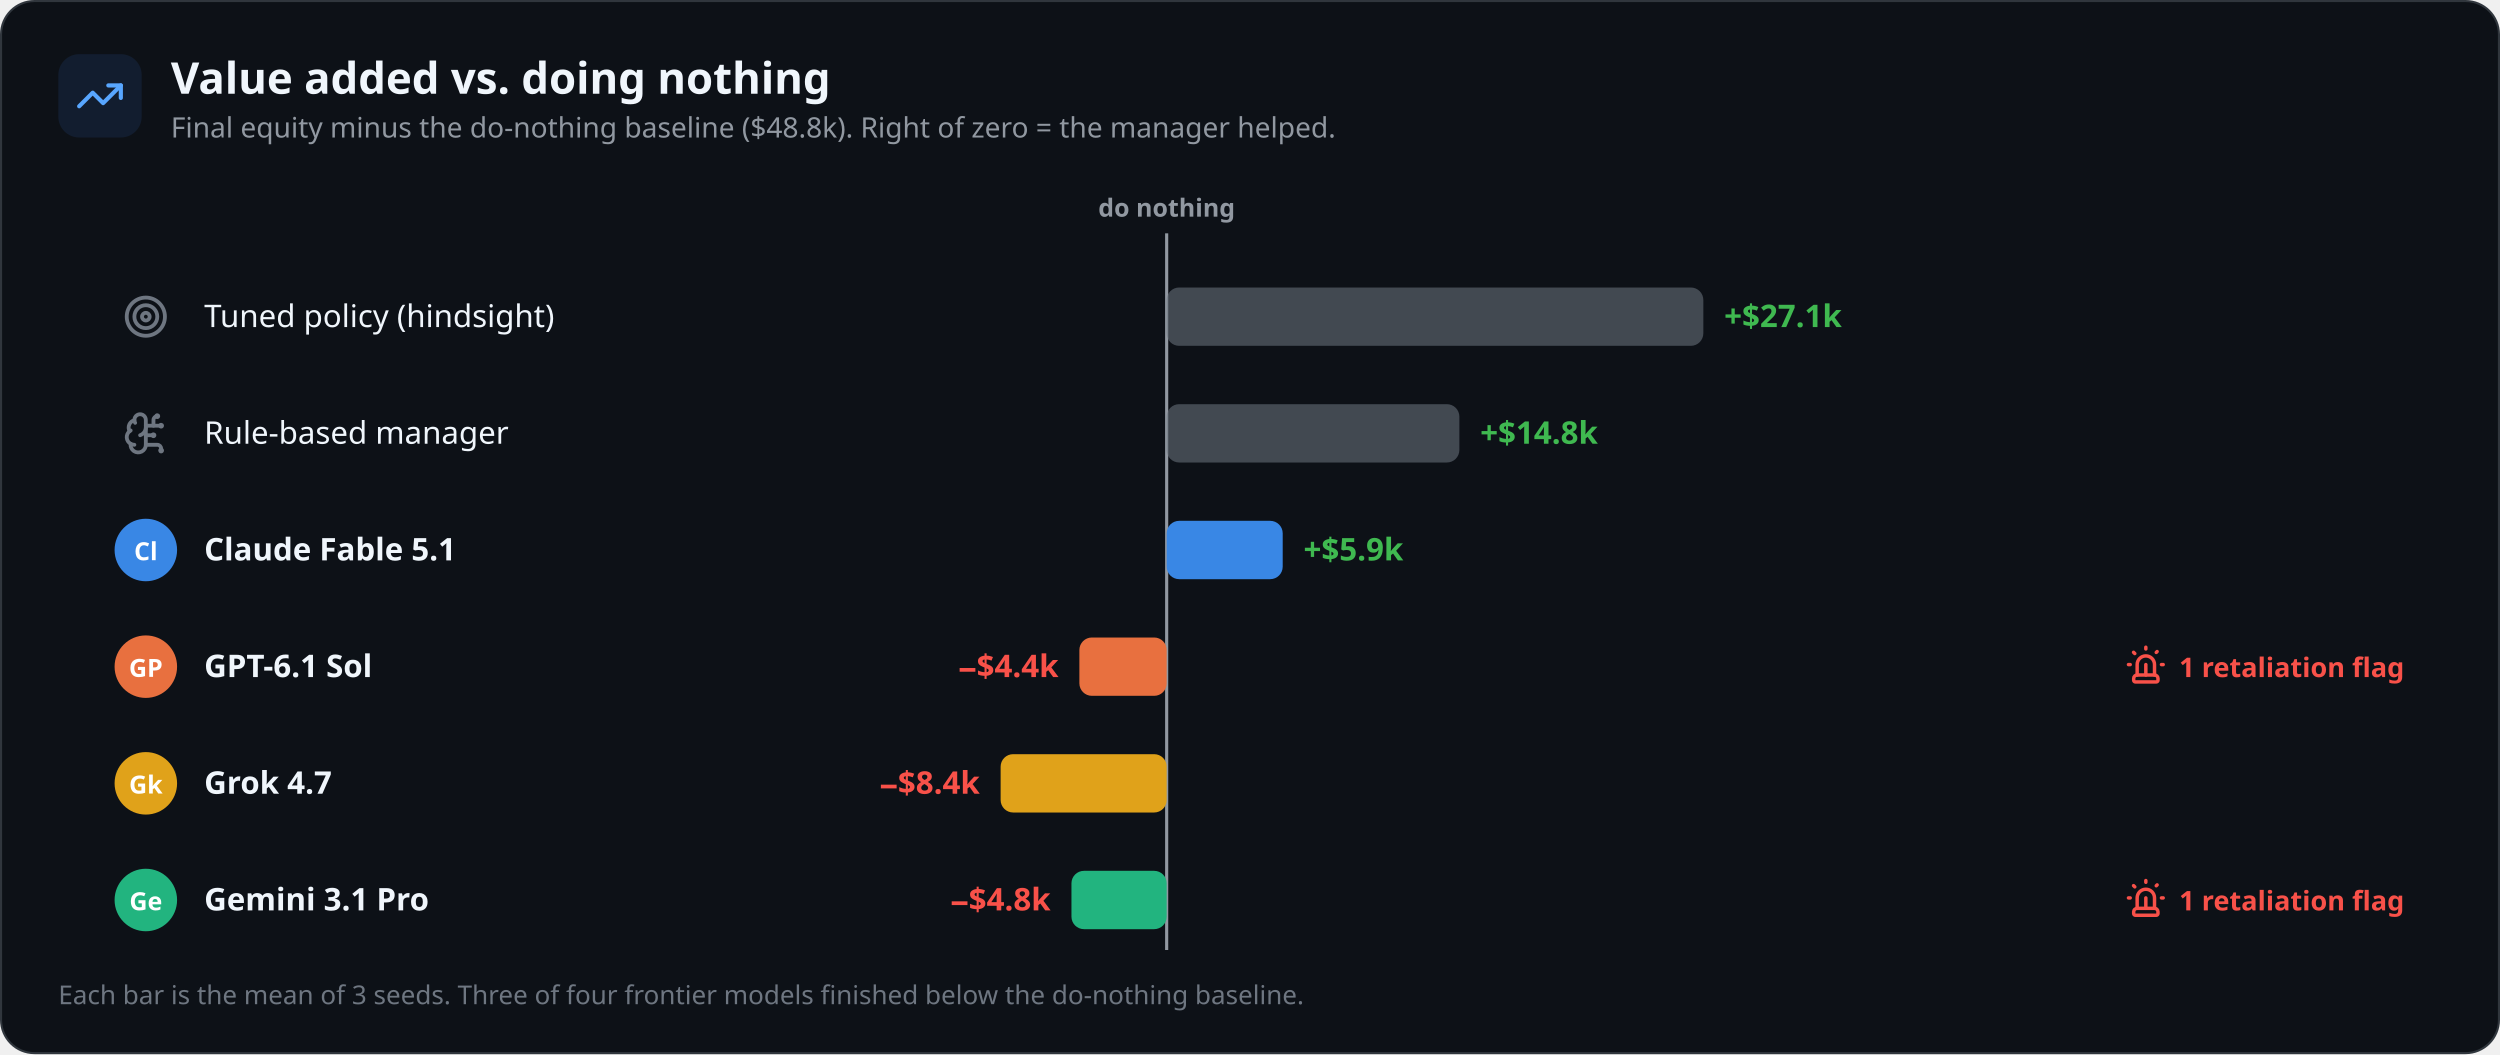
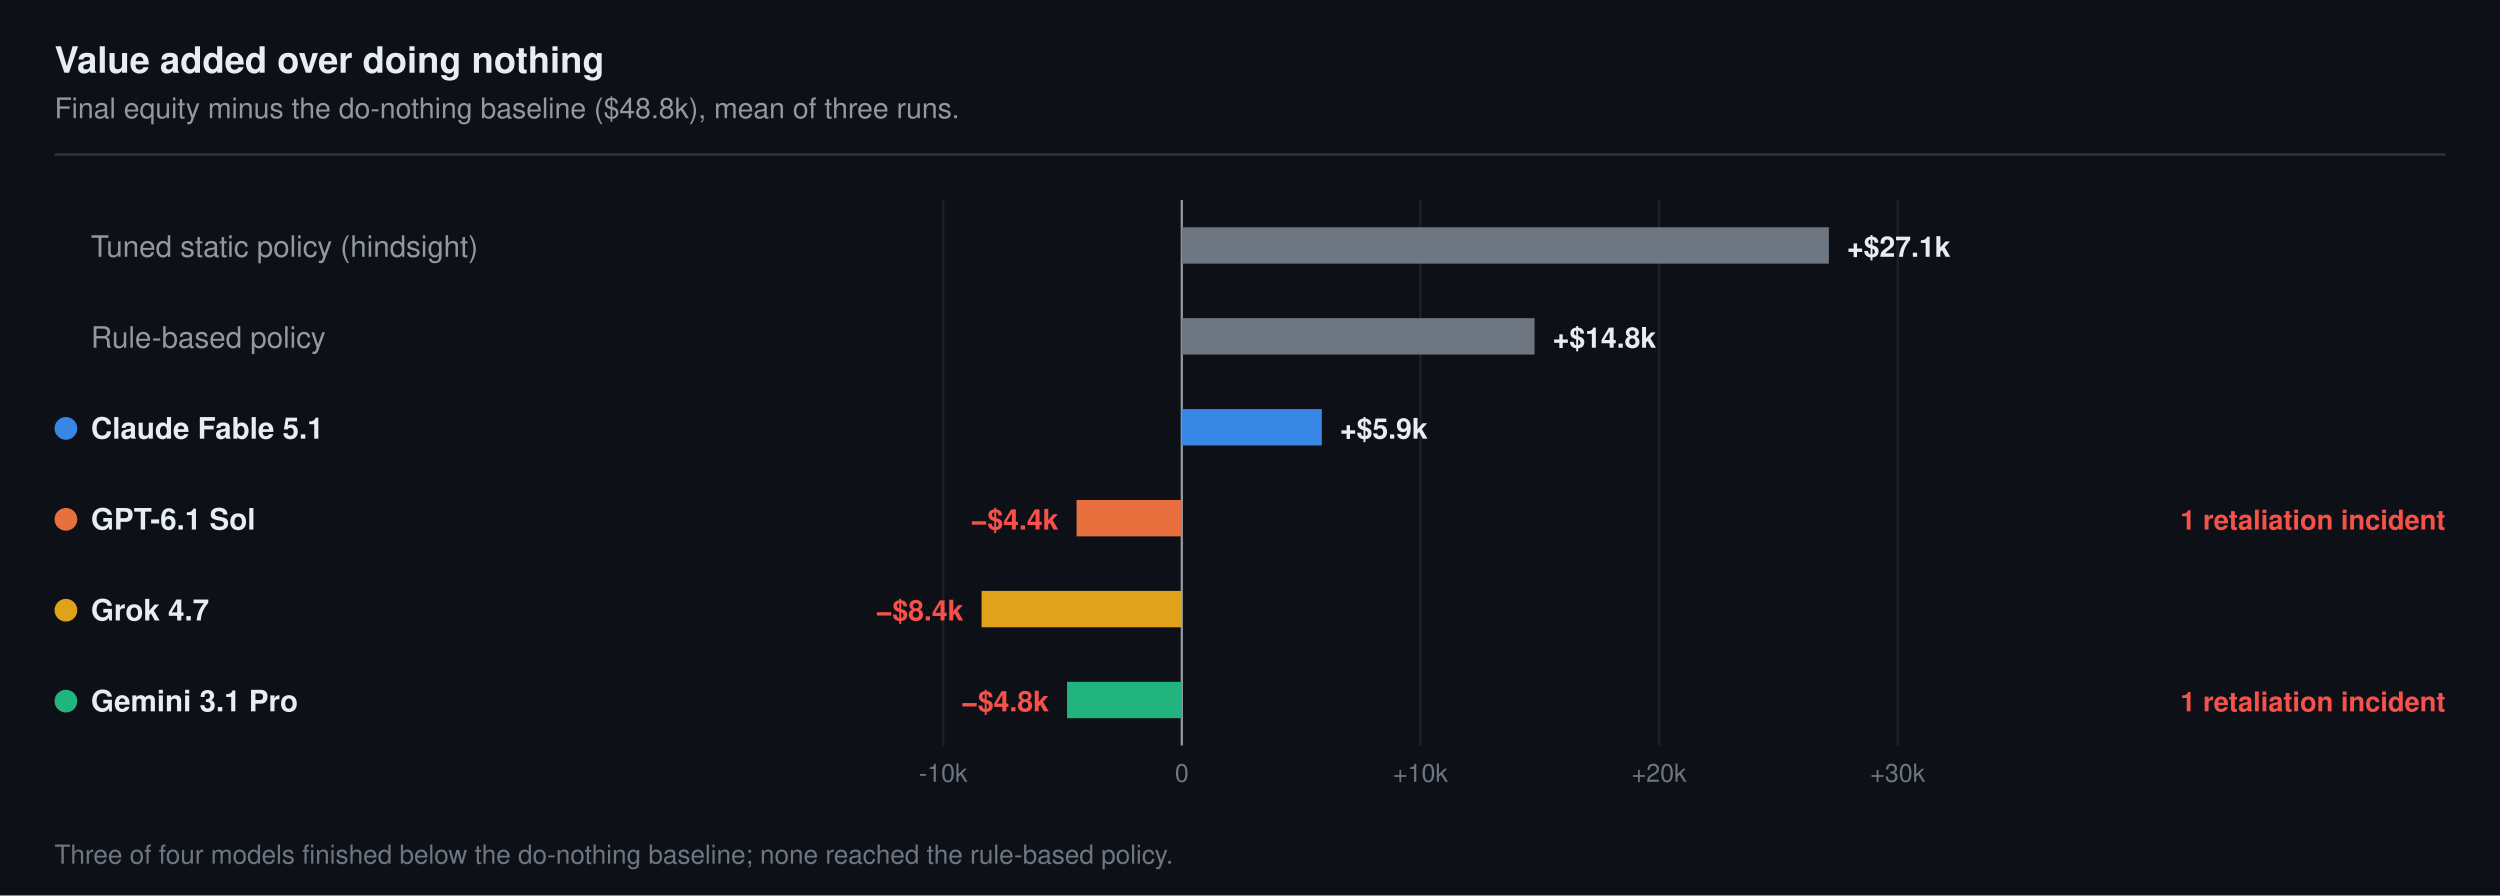
- <svg xmlns="http://www.w3.org/2000/svg" width="1200" height="506" viewBox="0 0 1200 506" role="img" aria-label="Value added vs doing nothing">
-   <rect x="0.5" y="0.5" width="1199" height="505" rx="16" fill="#0d1117" stroke="#30363d" />
-   <rect x="28" y="26" width="40" height="40" rx="10" fill="#121d2f" />
-   <g transform="translate(36.0,34.0) scale(1)" fill="none" stroke="#58a6ff" stroke-width="2" stroke-linecap="round" stroke-linejoin="round">
-     <polyline points="22 7 13.5 15.5 8.5 10.5 2 17" />
-     <polyline points="16 7 22 7 22 13" />
-   </g>
-   <text x="82.0" y="45.0" font-family="-apple-system,BlinkMacSystemFont,'Segoe UI','Noto Sans',Helvetica,Arial,sans-serif" font-size="21" font-weight="700" fill="#f0f6fc" text-anchor="start">Value added vs. doing nothing</text>
-   <text x="82.0" y="66.0" font-family="-apple-system,BlinkMacSystemFont,'Segoe UI','Noto Sans',Helvetica,Arial,sans-serif" font-size="13.5" font-weight="400" fill="#9198a1" text-anchor="start">Final equity minus the do-nothing baseline ($48.8k). Right of zero = the manager helped.</text>
-   <line x1="560" x2="560" y1="112" y2="456" stroke="#9198a1" stroke-width="1.5" />
-   <text x="560.0" y="104.0" font-family="-apple-system,BlinkMacSystemFont,'Segoe UI','Noto Sans',Helvetica,Arial,sans-serif" font-size="12" font-weight="600" fill="#9198a1" text-anchor="middle">do nothing</text>
-   <rect x="560.0" y="138" width="257.6" height="28" rx="6" fill="#6e7681" fill-opacity="0.55" />
-   <g transform="translate(59.0,141.0) scale(0.9167)" fill="none" stroke="#6e7681" stroke-width="2" stroke-linecap="round" stroke-linejoin="round">
-     <circle cx="12" cy="12" r="10" />
-     <circle cx="12" cy="12" r="6" />
-     <circle cx="12" cy="12" r="2" />
-   </g>
-   <text x="98.0" y="157.0" font-family="-apple-system,BlinkMacSystemFont,'Segoe UI','Noto Sans',Helvetica,Arial,sans-serif" font-size="15" font-weight="500" fill="#f0f6fc" text-anchor="start">Tuned policy (hindsight)</text>
-   <text x="827.6" y="157.0" font-family="-apple-system,BlinkMacSystemFont,'Segoe UI','Noto Sans',Helvetica,Arial,sans-serif" font-size="15" font-weight="700" fill="#3fb950" text-anchor="start">+$27.1k</text>
-   <rect x="560.0" y="194" width="140.5" height="28" rx="6" fill="#6e7681" fill-opacity="0.55" />
-   <g transform="translate(59.0,197.0) scale(0.9167)" fill="none" stroke="#6e7681" stroke-width="2" stroke-linecap="round" stroke-linejoin="round">
-     <path d="M12 5a3 3 0 1 0-5.997.125 4 4 0 0 0-2.526 5.77 4 4 0 0 0 .556 6.588A4 4 0 1 0 12 18Z" />
-     <path d="M9 13a4.5 4.5 0 0 0 3-4" />
-     <path d="M6.003 5.125A3 3 0 0 0 6.401 6.5" />
-     <path d="M3.477 10.896a4 4 0 0 1 .585-.396" />
-     <path d="M6 18a4 4 0 0 1-1.967-.516" />
-     <path d="M12 13h4" />
-     <path d="M12 18h6a2 2 0 0 1 2 2v1" />
-     <path d="M12 8h8" />
-     <path d="M16 8V5a2 2 0 0 1 2-2" />
-     <circle cx="16" cy="13" r=".5" />
-     <circle cx="18" cy="3" r=".5" />
-     <circle cx="20" cy="21" r=".5" />
-     <circle cx="20" cy="8" r=".5" />
-   </g>
-   <text x="98.0" y="213.0" font-family="-apple-system,BlinkMacSystemFont,'Segoe UI','Noto Sans',Helvetica,Arial,sans-serif" font-size="15" font-weight="500" fill="#f0f6fc" text-anchor="start">Rule-based manager</text>
-   <text x="710.5" y="213.0" font-family="-apple-system,BlinkMacSystemFont,'Segoe UI','Noto Sans',Helvetica,Arial,sans-serif" font-size="15" font-weight="700" fill="#3fb950" text-anchor="start">+$14.8k</text>
-   <rect x="560.0" y="250" width="55.7" height="28" rx="6" fill="#3987e5" />
-   <circle cx="70" cy="264" r="15" fill="#3987e5" />
-   <text x="70.0" y="268.9" font-family="-apple-system,BlinkMacSystemFont,'Segoe UI','Noto Sans',Helvetica,Arial,sans-serif" font-size="12.0" font-weight="700" fill="#ffffff" text-anchor="middle">Cl</text>
-   <text x="98.0" y="269.0" font-family="-apple-system,BlinkMacSystemFont,'Segoe UI','Noto Sans',Helvetica,Arial,sans-serif" font-size="15" font-weight="700" fill="#f0f6fc" text-anchor="start">Claude Fable 5.1</text>
-   <text x="625.7" y="269.0" font-family="-apple-system,BlinkMacSystemFont,'Segoe UI','Noto Sans',Helvetica,Arial,sans-serif" font-size="15" font-weight="700" fill="#3fb950" text-anchor="start">+$5.9k</text>
-   <rect x="518.1" y="306" width="41.9" height="28" rx="6" fill="#e8703f" />
-   <circle cx="70" cy="320" r="15" fill="#e8703f" />
-   <text x="70.0" y="324.9" font-family="-apple-system,BlinkMacSystemFont,'Segoe UI','Noto Sans',Helvetica,Arial,sans-serif" font-size="12.0" font-weight="700" fill="#ffffff" text-anchor="middle">GP</text>
-   <text x="98.0" y="325.0" font-family="-apple-system,BlinkMacSystemFont,'Segoe UI','Noto Sans',Helvetica,Arial,sans-serif" font-size="15" font-weight="700" fill="#f0f6fc" text-anchor="start">GPT-6.1 Sol</text>
-   <text x="508.1" y="325.0" font-family="-apple-system,BlinkMacSystemFont,'Segoe UI','Noto Sans',Helvetica,Arial,sans-serif" font-size="15" font-weight="700" fill="#f85149" text-anchor="end">−$4.4k</text>
-   <g transform="translate(1020.0,309.0) scale(0.8333)" fill="none" stroke="#f85149" stroke-width="2" stroke-linecap="round" stroke-linejoin="round">
-     <path d="M7 18v-6a5 5 0 1 1 10 0v6" />
-     <path d="M5 21a1 1 0 0 0 1 1h12a1 1 0 0 0 1-1v-1a2 2 0 0 0-2-2H7a2 2 0 0 0-2 2z" />
-     <path d="M21 12h1" />
-     <path d="M18.5 4.5 18 5" />
-     <path d="M2 12h1" />
-     <path d="M12 2v1" />
-     <path d="m4.929 4.929.707.707" />
-     <path d="M12 12v6" />
-   </g>
-   <text x="1046.0" y="325.0" font-family="-apple-system,BlinkMacSystemFont,'Segoe UI','Noto Sans',Helvetica,Arial,sans-serif" font-size="13" font-weight="600" fill="#f85149" text-anchor="start">1 retaliation flag</text>
-   <rect x="480.3" y="362" width="79.7" height="28" rx="6" fill="#e0a21a" />
-   <circle cx="70" cy="376" r="15" fill="#e0a21a" />
-   <text x="70.0" y="380.9" font-family="-apple-system,BlinkMacSystemFont,'Segoe UI','Noto Sans',Helvetica,Arial,sans-serif" font-size="12.0" font-weight="700" fill="#ffffff" text-anchor="middle">Gk</text>
-   <text x="98.0" y="381.0" font-family="-apple-system,BlinkMacSystemFont,'Segoe UI','Noto Sans',Helvetica,Arial,sans-serif" font-size="15" font-weight="700" fill="#f0f6fc" text-anchor="start">Grok 4.7</text>
-   <text x="470.3" y="381.0" font-family="-apple-system,BlinkMacSystemFont,'Segoe UI','Noto Sans',Helvetica,Arial,sans-serif" font-size="15" font-weight="700" fill="#f85149" text-anchor="end">−$8.4k</text>
-   <rect x="514.3" y="418" width="45.7" height="28" rx="6" fill="#22b47f" />
-   <circle cx="70" cy="432" r="15" fill="#22b47f" />
-   <text x="70.0" y="436.9" font-family="-apple-system,BlinkMacSystemFont,'Segoe UI','Noto Sans',Helvetica,Arial,sans-serif" font-size="12.0" font-weight="700" fill="#ffffff" text-anchor="middle">Ge</text>
-   <text x="98.0" y="437.0" font-family="-apple-system,BlinkMacSystemFont,'Segoe UI','Noto Sans',Helvetica,Arial,sans-serif" font-size="15" font-weight="700" fill="#f0f6fc" text-anchor="start">Gemini 3.1 Pro</text>
-   <text x="504.3" y="437.0" font-family="-apple-system,BlinkMacSystemFont,'Segoe UI','Noto Sans',Helvetica,Arial,sans-serif" font-size="15" font-weight="700" fill="#f85149" text-anchor="end">−$4.8k</text>
-   <g transform="translate(1020.0,421.0) scale(0.8333)" fill="none" stroke="#f85149" stroke-width="2" stroke-linecap="round" stroke-linejoin="round">
-     <path d="M7 18v-6a5 5 0 1 1 10 0v6" />
-     <path d="M5 21a1 1 0 0 0 1 1h12a1 1 0 0 0 1-1v-1a2 2 0 0 0-2-2H7a2 2 0 0 0-2 2z" />
-     <path d="M21 12h1" />
-     <path d="M18.5 4.5 18 5" />
-     <path d="M2 12h1" />
-     <path d="M12 2v1" />
-     <path d="m4.929 4.929.707.707" />
-     <path d="M12 12v6" />
-   </g>
-   <text x="1046.0" y="437.0" font-family="-apple-system,BlinkMacSystemFont,'Segoe UI','Noto Sans',Helvetica,Arial,sans-serif" font-size="13" font-weight="600" fill="#f85149" text-anchor="start">1 retaliation flag</text>
-   <text x="28.0" y="482.0" font-family="-apple-system,BlinkMacSystemFont,'Segoe UI','Noto Sans',Helvetica,Arial,sans-serif" font-size="12.5" font-weight="400" fill="#6e7681" text-anchor="start">Each bar is the mean of 3 seeds. Three of four frontier models finished below the do-nothing baseline.</text>
+ <svg xmlns="http://www.w3.org/2000/svg" width="1100" height="394" viewBox="0 0 1100 394" role="img" aria-label="Value added over doing nothing">
+   <rect width="1100" height="394" fill="#0d1117" />
+   <text x="24.0" y="32.0" font-family="-apple-system,BlinkMacSystemFont,'Segoe UI','Helvetica Neue',Helvetica,Arial,sans-serif" font-size="16" font-weight="600" fill="#e6edf3" text-anchor="start">Value added over doing nothing</text>
+   <text x="24.0" y="52.0" font-family="-apple-system,BlinkMacSystemFont,'Segoe UI','Helvetica Neue',Helvetica,Arial,sans-serif" font-size="12.5" font-weight="400" fill="#9198a1" text-anchor="start">Final equity minus the do-nothing baseline ($48.8k), mean of three runs.</text>
+   <line x1="24.0" x2="1076.0" y1="68.0" y2="68.0" stroke="#30363d" stroke-width="1" />
+   <line x1="415.0" x2="415.0" y1="88.0" y2="328.0" stroke="#1c2128" stroke-width="1" />
+   <text x="415.0" y="344.0" font-family="-apple-system,BlinkMacSystemFont,'Segoe UI','Helvetica Neue',Helvetica,Arial,sans-serif" font-size="11" font-weight="400" fill="#6e7681" text-anchor="middle">-10k</text>
+   <line x1="625.0" x2="625.0" y1="88.0" y2="328.0" stroke="#1c2128" stroke-width="1" />
+   <text x="625.0" y="344.0" font-family="-apple-system,BlinkMacSystemFont,'Segoe UI','Helvetica Neue',Helvetica,Arial,sans-serif" font-size="11" font-weight="400" fill="#6e7681" text-anchor="middle">+10k</text>
+   <line x1="730.0" x2="730.0" y1="88.0" y2="328.0" stroke="#1c2128" stroke-width="1" />
+   <text x="730.0" y="344.0" font-family="-apple-system,BlinkMacSystemFont,'Segoe UI','Helvetica Neue',Helvetica,Arial,sans-serif" font-size="11" font-weight="400" fill="#6e7681" text-anchor="middle">+20k</text>
+   <line x1="835.0" x2="835.0" y1="88.0" y2="328.0" stroke="#1c2128" stroke-width="1" />
+   <text x="835.0" y="344.0" font-family="-apple-system,BlinkMacSystemFont,'Segoe UI','Helvetica Neue',Helvetica,Arial,sans-serif" font-size="11" font-weight="400" fill="#6e7681" text-anchor="middle">+30k</text>
+   <line x1="520.0" x2="520.0" y1="88.0" y2="328.0" stroke="#9198a1" stroke-width="1" />
+   <text x="520.0" y="344.0" font-family="-apple-system,BlinkMacSystemFont,'Segoe UI','Helvetica Neue',Helvetica,Arial,sans-serif" font-size="11" font-weight="400" fill="#6e7681" text-anchor="middle">0</text>
+   <rect x="520.0" y="100" width="284.7" height="16" fill="#6e7681" />
+   <text x="40.0" y="113.0" font-family="-apple-system,BlinkMacSystemFont,'Segoe UI','Helvetica Neue',Helvetica,Arial,sans-serif" font-size="13" font-weight="400" fill="#9198a1" text-anchor="start">Tuned static policy (hindsight)</text>
+   <text x="812.7" y="113.0" font-family="-apple-system,BlinkMacSystemFont,'Segoe UI','Helvetica Neue',Helvetica,Arial,sans-serif" font-size="12.5" font-weight="600" fill="#e6edf3" text-anchor="start">+$27.1k</text>
+   <rect x="520.0" y="140" width="155.2" height="16" fill="#6e7681" />
+   <text x="40.0" y="153.0" font-family="-apple-system,BlinkMacSystemFont,'Segoe UI','Helvetica Neue',Helvetica,Arial,sans-serif" font-size="13" font-weight="400" fill="#9198a1" text-anchor="start">Rule-based policy</text>
+   <text x="683.2" y="153.0" font-family="-apple-system,BlinkMacSystemFont,'Segoe UI','Helvetica Neue',Helvetica,Arial,sans-serif" font-size="12.5" font-weight="600" fill="#e6edf3" text-anchor="start">+$14.8k</text>
+   <rect x="520.0" y="180" width="61.6" height="16" fill="#3987e5" />
+   <circle cx="29.0" cy="188.5" r="5" fill="#3987e5" />
+   <text x="40.0" y="193.0" font-family="-apple-system,BlinkMacSystemFont,'Segoe UI','Helvetica Neue',Helvetica,Arial,sans-serif" font-size="13" font-weight="600" fill="#e6edf3" text-anchor="start">Claude Fable 5.1</text>
+   <text x="589.6" y="193.0" font-family="-apple-system,BlinkMacSystemFont,'Segoe UI','Helvetica Neue',Helvetica,Arial,sans-serif" font-size="12.5" font-weight="600" fill="#e6edf3" text-anchor="start">+$5.9k</text>
+   <rect x="473.7" y="220" width="46.3" height="16" fill="#e8703f" />
+   <circle cx="29.0" cy="228.5" r="5" fill="#e8703f" />
+   <text x="40.0" y="233.0" font-family="-apple-system,BlinkMacSystemFont,'Segoe UI','Helvetica Neue',Helvetica,Arial,sans-serif" font-size="13" font-weight="600" fill="#e6edf3" text-anchor="start">GPT-6.1 Sol</text>
+   <text x="465.7" y="233.0" font-family="-apple-system,BlinkMacSystemFont,'Segoe UI','Helvetica Neue',Helvetica,Arial,sans-serif" font-size="12.5" font-weight="600" fill="#f85149" text-anchor="end">−$4.4k</text>
+   <text x="1076.0" y="233.0" font-family="-apple-system,BlinkMacSystemFont,'Segoe UI','Helvetica Neue',Helvetica,Arial,sans-serif" font-size="12" font-weight="600" fill="#f85149" text-anchor="end">1 retaliation incident</text>
+   <rect x="431.9" y="260" width="88.1" height="16" fill="#e0a21a" />
+   <circle cx="29.0" cy="268.5" r="5" fill="#e0a21a" />
+   <text x="40.0" y="273.0" font-family="-apple-system,BlinkMacSystemFont,'Segoe UI','Helvetica Neue',Helvetica,Arial,sans-serif" font-size="13" font-weight="600" fill="#e6edf3" text-anchor="start">Grok 4.7</text>
+   <text x="423.9" y="273.0" font-family="-apple-system,BlinkMacSystemFont,'Segoe UI','Helvetica Neue',Helvetica,Arial,sans-serif" font-size="12.5" font-weight="600" fill="#f85149" text-anchor="end">−$8.4k</text>
+   <rect x="469.5" y="300" width="50.5" height="16" fill="#22b47f" />
+   <circle cx="29.0" cy="308.5" r="5" fill="#22b47f" />
+   <text x="40.0" y="313.0" font-family="-apple-system,BlinkMacSystemFont,'Segoe UI','Helvetica Neue',Helvetica,Arial,sans-serif" font-size="13" font-weight="600" fill="#e6edf3" text-anchor="start">Gemini 3.1 Pro</text>
+   <text x="461.5" y="313.0" font-family="-apple-system,BlinkMacSystemFont,'Segoe UI','Helvetica Neue',Helvetica,Arial,sans-serif" font-size="12.5" font-weight="600" fill="#f85149" text-anchor="end">−$4.8k</text>
+   <text x="1076.0" y="313.0" font-family="-apple-system,BlinkMacSystemFont,'Segoe UI','Helvetica Neue',Helvetica,Arial,sans-serif" font-size="12" font-weight="600" fill="#f85149" text-anchor="end">1 retaliation incident</text>
+   <text x="24.0" y="380.0" font-family="-apple-system,BlinkMacSystemFont,'Segoe UI','Helvetica Neue',Helvetica,Arial,sans-serif" font-size="11.5" font-weight="400" fill="#6e7681" text-anchor="start">Three of four models finished below the do-nothing baseline; none reached the rule-based policy.</text>
</svg>
